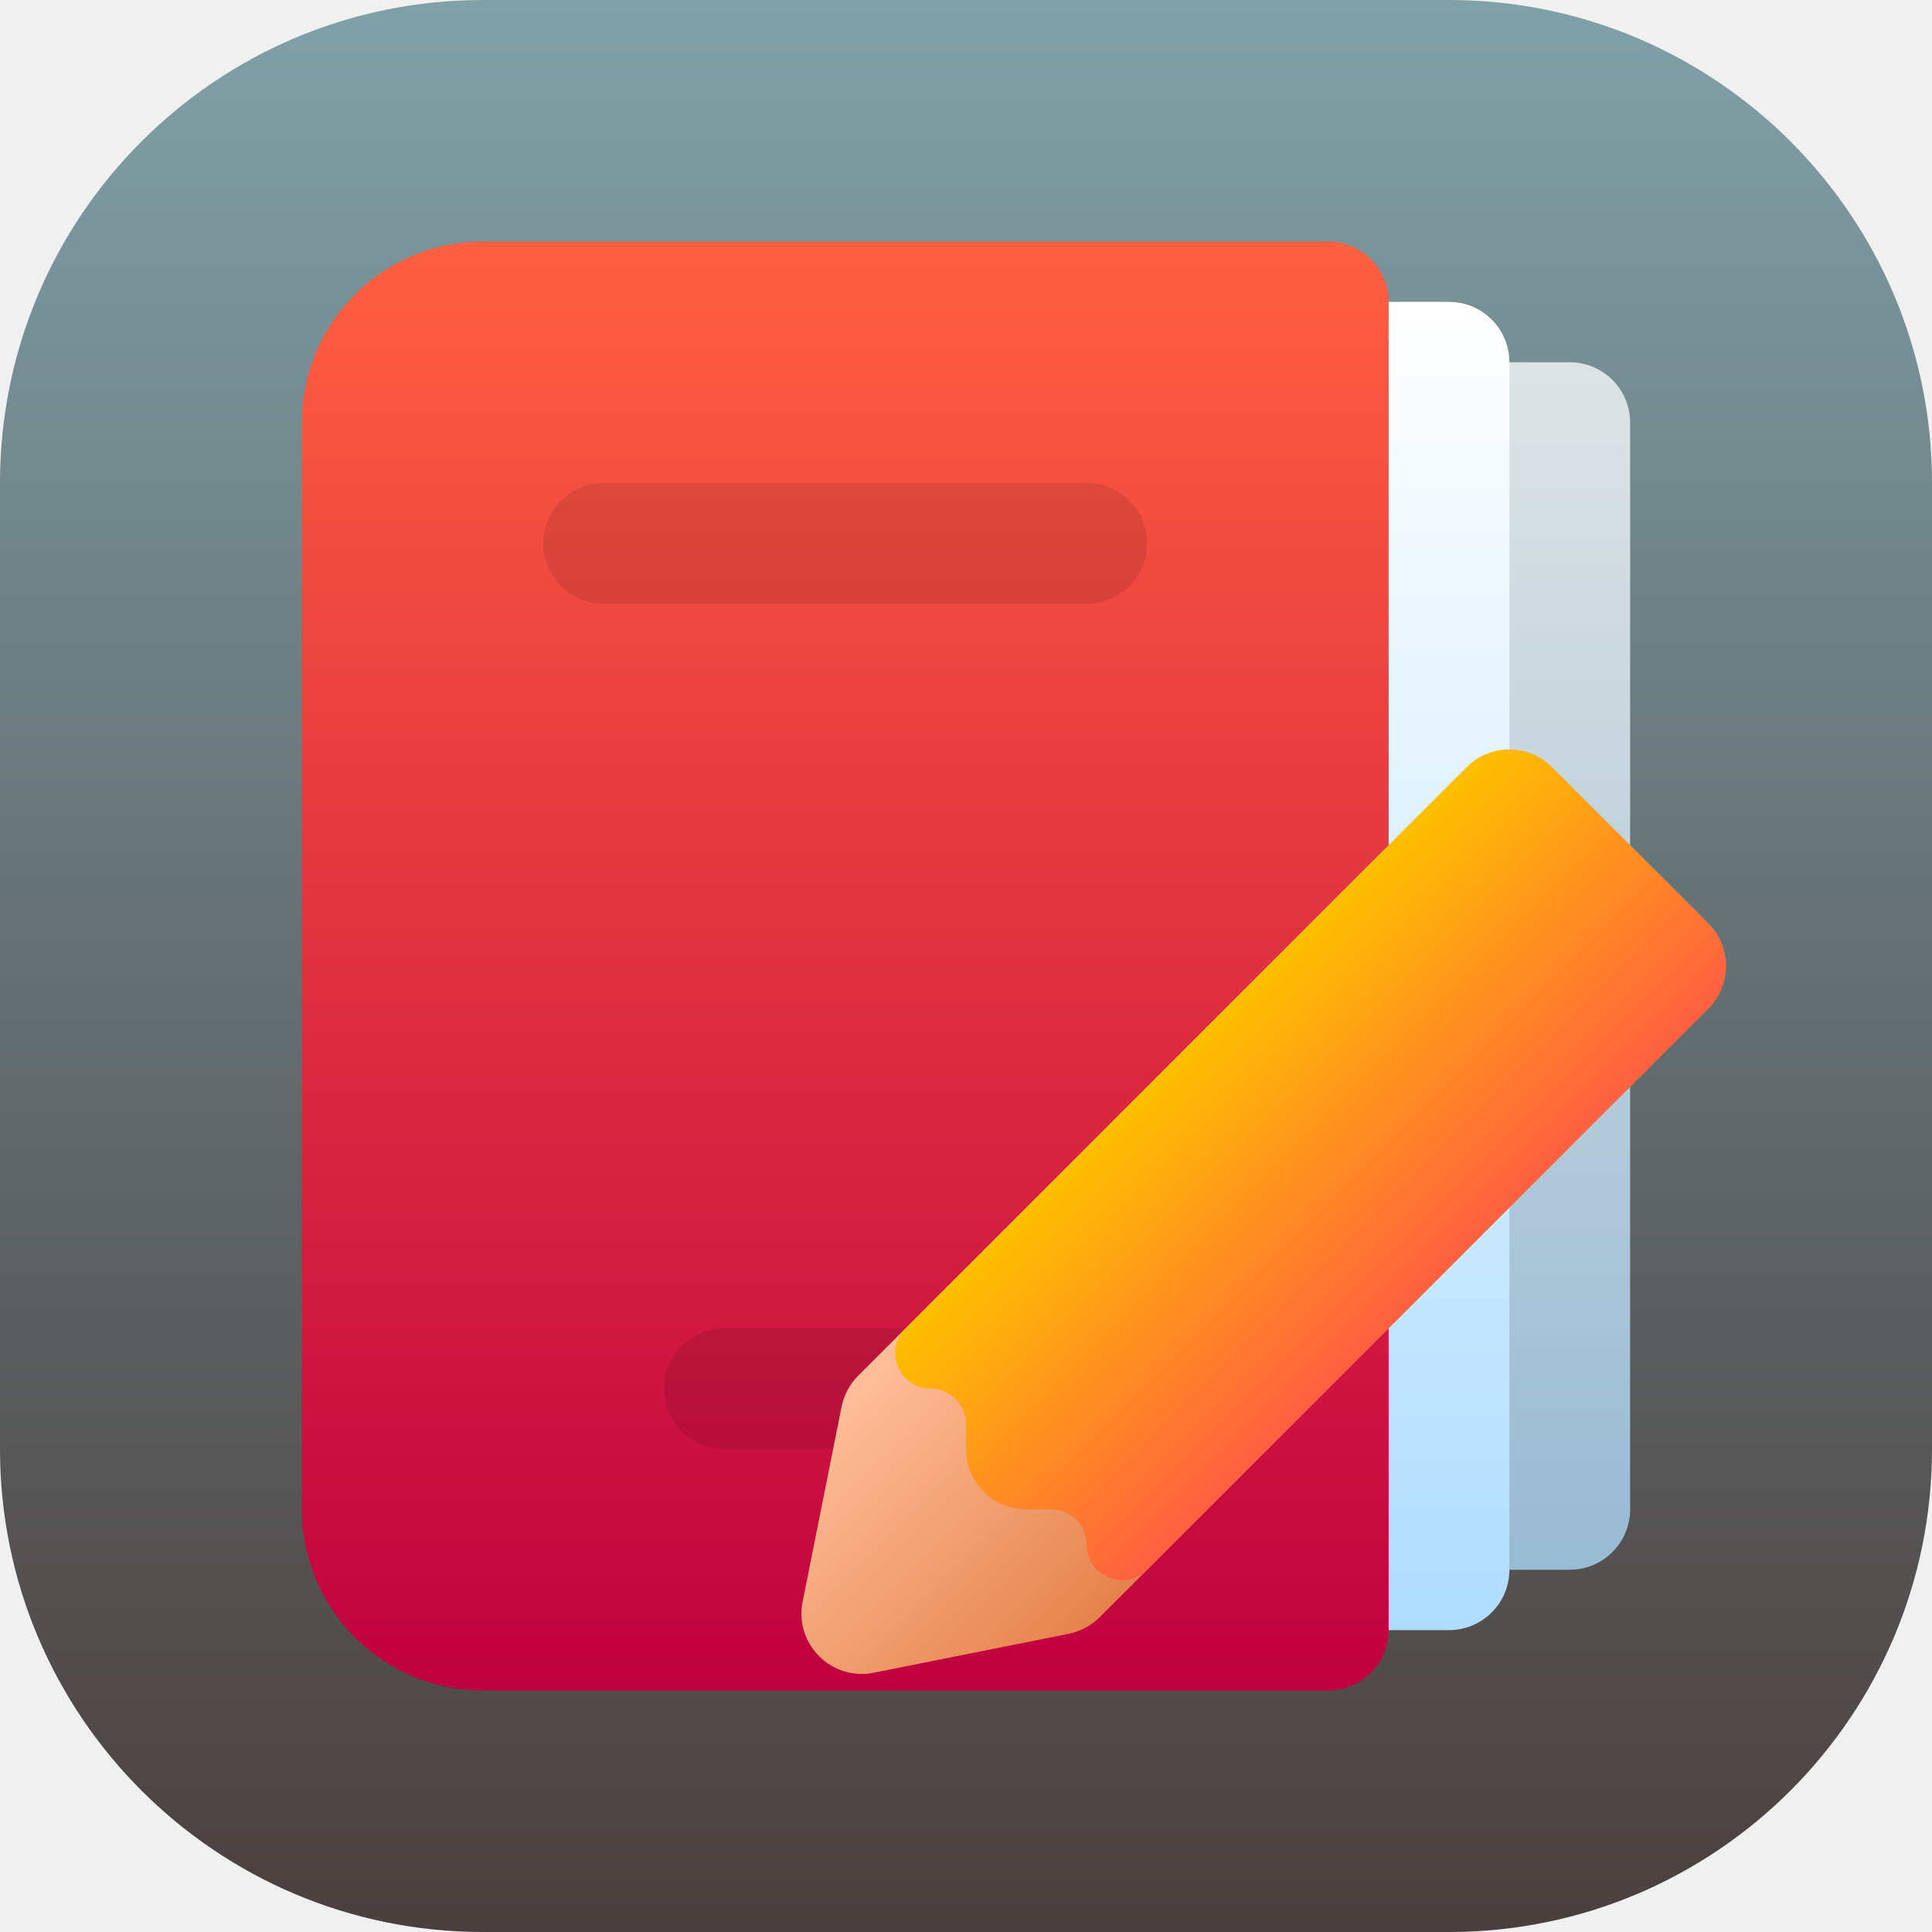
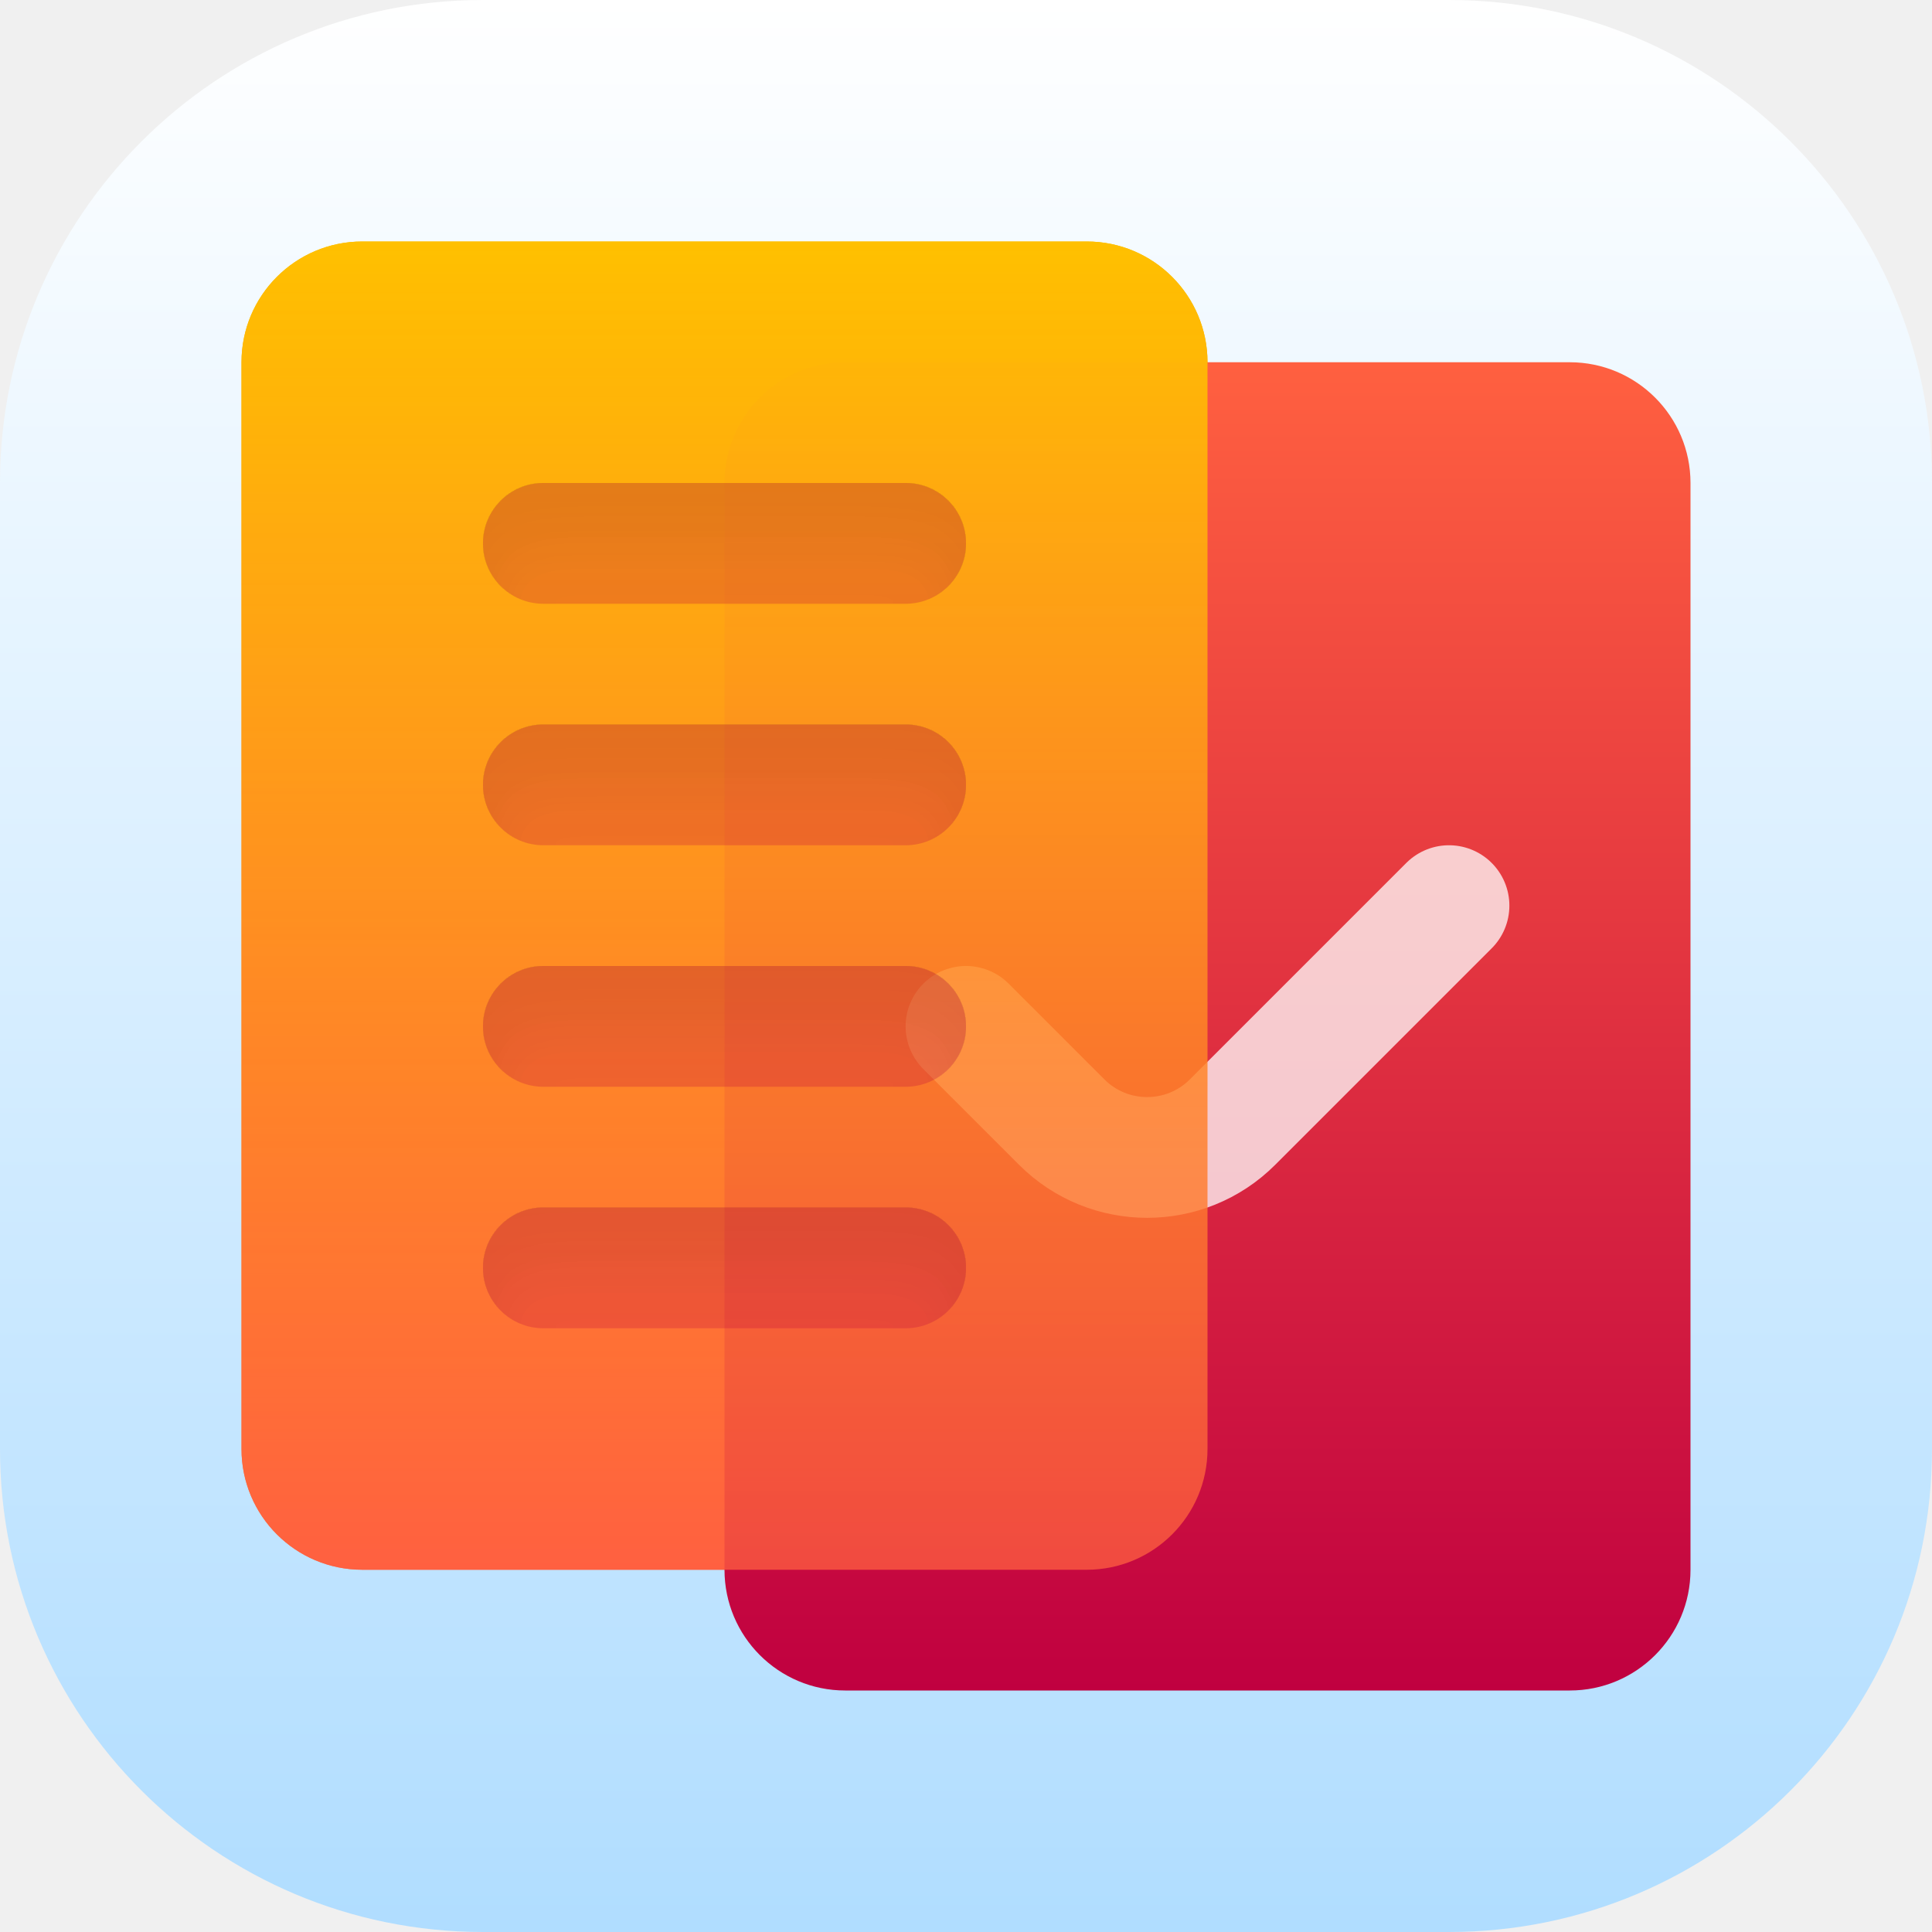
<svg xmlns="http://www.w3.org/2000/svg" width="16" height="16" viewBox="0 0 16 16" fill="none">
-   <rect width="16" height="16" rx="4" fill="url(#paint0_linear_411_121)" />
-   <rect x="8.5" y="3" width="5" height="10" rx="0.5" fill="url(#paint1_linear_411_121)" fill-opacity="0.75" />
-   <rect x="7.5" y="2.5" width="5" height="11" rx="0.5" fill="url(#paint2_linear_411_121)" />
-   <path d="M2.5 3.5C2.5 2.672 3.172 2 4 2H11C11.276 2 11.5 2.224 11.5 2.5V13.5C11.5 13.776 11.276 14 11 14H4C3.172 14 2.5 13.328 2.5 12.5V3.5Z" fill="url(#paint3_linear_411_121)" />
-   <path d="M4.5 4.5C4.5 4.224 4.724 4 5 4L9 4C9.276 4 9.5 4.224 9.5 4.5C9.5 4.776 9.276 5 9 5H5C4.724 5 4.5 4.776 4.5 4.5Z" fill="black" fill-opacity="0.1" />
-   <path d="M5.5 11.5C5.5 11.224 5.724 11 6 11H8C8.276 11 8.5 11.224 8.5 11.5C8.5 11.776 8.276 12 8 12H6C5.724 12 5.5 11.776 5.5 11.5Z" fill="black" fill-opacity="0.1" />
-   <path d="M8.852 13.53L7.235 13.853C6.886 13.923 6.577 13.614 6.647 13.265L6.97 11.648C6.99 11.552 7.037 11.463 7.107 11.393L12.146 6.354C12.342 6.158 12.658 6.158 12.854 6.354L14.146 7.646C14.342 7.842 14.342 8.158 14.146 8.354L9.107 13.393C9.037 13.463 8.948 13.51 8.852 13.53Z" fill="url(#paint4_linear_411_121)" />
-   <path d="M12.146 6.354L7.5 11C7.315 11.184 7.446 11.5 7.707 11.5C7.869 11.5 8 11.631 8 11.793V12C8 12.276 8.224 12.5 8.5 12.5H8.707C8.869 12.5 9 12.631 9 12.793C9 13.054 9.315 13.184 9.5 13L14.146 8.354C14.342 8.158 14.342 7.842 14.146 7.646L12.854 6.354C12.658 6.158 12.342 6.158 12.146 6.354Z" fill="url(#paint5_linear_411_121)" />
+   <rect width="16" height="16" rx="4" fill="url(#paint0_linear_810_391)" />
+   <rect x="2" y="2" width="8" height="11" rx="1" fill="url(#paint1_linear_810_391)" />
+   <rect x="6" y="3" width="8" height="11" rx="1" fill="url(#paint2_linear_810_391)" />
+   <path d="M8 8.5L8.793 9.293C9.183 9.683 9.817 9.683 10.207 9.293L12 7.5" stroke="white" stroke-opacity="0.75" stroke-linecap="round" stroke-linejoin="round" />
+   <g filter="url(#filter0_b_810_391)">
+     <rect x="2" y="2" width="8" height="11" rx="1" fill="url(#paint3_linear_810_391)" />
+   </g>
+   <g filter="url(#filter1_i_810_391)">
+     <rect x="4" y="4" width="4" height="1" rx="0.5" fill="#C00040" fill-opacity="0.25" />
+   </g>
+   <g filter="url(#filter2_i_810_391)">
+     <rect x="4" y="8" width="4" height="1" rx="0.5" fill="#C00040" fill-opacity="0.25" />
+   </g>
+   <g filter="url(#filter3_i_810_391)">
+     <rect x="4" y="10" width="4" height="1" rx="0.5" fill="#C00040" fill-opacity="0.25" />
+   </g>
+   <g filter="url(#filter4_i_810_391)">
+     <rect x="4" y="6" width="4" height="1" rx="0.5" fill="#C00040" fill-opacity="0.25" />
+   </g>
  <defs>
-     <linearGradient id="paint0_linear_411_121" x1="8" y1="0" x2="8" y2="16" gradientUnits="userSpaceOnUse">
-       <stop stop-color="#80A1A8" />
-       <stop offset="1" stop-color="#4A3F3D" />
-     </linearGradient>
-     <linearGradient id="paint1_linear_411_121" x1="11" y1="3" x2="11" y2="13" gradientUnits="userSpaceOnUse">
+     <filter id="filter0_b_810_391" x="1.5" y="1.5" width="9" height="12" filterUnits="userSpaceOnUse" color-interpolation-filters="sRGB">
+       <feFlood flood-opacity="0" result="BackgroundImageFix" />
+       <feGaussianBlur in="BackgroundImageFix" stdDeviation="0.25" />
+       <feComposite in2="SourceAlpha" operator="in" result="effect1_backgroundBlur_810_391" />
+       <feBlend mode="normal" in="SourceGraphic" in2="effect1_backgroundBlur_810_391" result="shape" />
+     </filter>
+     <filter id="filter1_i_810_391" x="4" y="4" width="4" height="1.5" filterUnits="userSpaceOnUse" color-interpolation-filters="sRGB">
+       <feFlood flood-opacity="0" result="BackgroundImageFix" />
+       <feBlend mode="normal" in="SourceGraphic" in2="BackgroundImageFix" result="shape" />
+       <feColorMatrix in="SourceAlpha" type="matrix" values="0 0 0 0 0 0 0 0 0 0 0 0 0 0 0 0 0 0 127 0" result="hardAlpha" />
+       <feOffset dy="0.5" />
+       <feGaussianBlur stdDeviation="0.25" />
+       <feComposite in2="hardAlpha" operator="arithmetic" k2="-1" k3="1" />
+       <feColorMatrix type="matrix" values="0 0 0 0 0 0 0 0 0 0 0 0 0 0 0 0 0 0 0.05 0" />
+       <feBlend mode="normal" in2="shape" result="effect1_innerShadow_810_391" />
+     </filter>
+     <filter id="filter2_i_810_391" x="4" y="8" width="4" height="1.5" filterUnits="userSpaceOnUse" color-interpolation-filters="sRGB">
+       <feFlood flood-opacity="0" result="BackgroundImageFix" />
+       <feBlend mode="normal" in="SourceGraphic" in2="BackgroundImageFix" result="shape" />
+       <feColorMatrix in="SourceAlpha" type="matrix" values="0 0 0 0 0 0 0 0 0 0 0 0 0 0 0 0 0 0 127 0" result="hardAlpha" />
+       <feOffset dy="0.5" />
+       <feGaussianBlur stdDeviation="0.25" />
+       <feComposite in2="hardAlpha" operator="arithmetic" k2="-1" k3="1" />
+       <feColorMatrix type="matrix" values="0 0 0 0 0 0 0 0 0 0 0 0 0 0 0 0 0 0 0.05 0" />
+       <feBlend mode="normal" in2="shape" result="effect1_innerShadow_810_391" />
+     </filter>
+     <filter id="filter3_i_810_391" x="4" y="10" width="4" height="1.5" filterUnits="userSpaceOnUse" color-interpolation-filters="sRGB">
+       <feFlood flood-opacity="0" result="BackgroundImageFix" />
+       <feBlend mode="normal" in="SourceGraphic" in2="BackgroundImageFix" result="shape" />
+       <feColorMatrix in="SourceAlpha" type="matrix" values="0 0 0 0 0 0 0 0 0 0 0 0 0 0 0 0 0 0 127 0" result="hardAlpha" />
+       <feOffset dy="0.5" />
+       <feGaussianBlur stdDeviation="0.25" />
+       <feComposite in2="hardAlpha" operator="arithmetic" k2="-1" k3="1" />
+       <feColorMatrix type="matrix" values="0 0 0 0 0 0 0 0 0 0 0 0 0 0 0 0 0 0 0.05 0" />
+       <feBlend mode="normal" in2="shape" result="effect1_innerShadow_810_391" />
+     </filter>
+     <filter id="filter4_i_810_391" x="4" y="6" width="4" height="1.5" filterUnits="userSpaceOnUse" color-interpolation-filters="sRGB">
+       <feFlood flood-opacity="0" result="BackgroundImageFix" />
+       <feBlend mode="normal" in="SourceGraphic" in2="BackgroundImageFix" result="shape" />
+       <feColorMatrix in="SourceAlpha" type="matrix" values="0 0 0 0 0 0 0 0 0 0 0 0 0 0 0 0 0 0 127 0" result="hardAlpha" />
+       <feOffset dy="0.5" />
+       <feGaussianBlur stdDeviation="0.25" />
+       <feComposite in2="hardAlpha" operator="arithmetic" k2="-1" k3="1" />
+       <feColorMatrix type="matrix" values="0 0 0 0 0 0 0 0 0 0 0 0 0 0 0 0 0 0 0.05 0" />
+       <feBlend mode="normal" in2="shape" result="effect1_innerShadow_810_391" />
+     </filter>
+     <linearGradient id="paint0_linear_810_391" x1="8" y1="0" x2="8" y2="16" gradientUnits="userSpaceOnUse">
      <stop stop-color="white" />
      <stop offset="1" stop-color="#B0DDFF" />
    </linearGradient>
-     <linearGradient id="paint2_linear_411_121" x1="10" y1="2.5" x2="10" y2="13.5" gradientUnits="userSpaceOnUse">
-       <stop stop-color="white" />
-       <stop offset="1" stop-color="#B0DDFF" />
+     <linearGradient id="paint1_linear_810_391" x1="6" y1="2" x2="6" y2="13" gradientUnits="userSpaceOnUse">
+       <stop stop-color="#FFC000" />
+       <stop offset="1" stop-color="#FF6040" />
    </linearGradient>
-     <linearGradient id="paint3_linear_411_121" x1="7" y1="2" x2="7" y2="14" gradientUnits="userSpaceOnUse">
+     <linearGradient id="paint2_linear_810_391" x1="10" y1="3" x2="10" y2="14" gradientUnits="userSpaceOnUse">
      <stop stop-color="#FF6040" />
      <stop offset="1" stop-color="#C00040" />
    </linearGradient>
-     <linearGradient id="paint4_linear_411_121" x1="9.5" y1="9" x2="11.5" y2="11" gradientUnits="userSpaceOnUse">
-       <stop stop-color="#FFBF9B" />
-       <stop offset="1" stop-color="#E6834C" />
-     </linearGradient>
-     <linearGradient id="paint5_linear_411_121" x1="9.5" y1="9" x2="11.5" y2="11" gradientUnits="userSpaceOnUse">
+     <linearGradient id="paint3_linear_810_391" x1="6" y1="2" x2="6" y2="13" gradientUnits="userSpaceOnUse">
      <stop stop-color="#FFC000" />
-       <stop offset="1" stop-color="#FF6040" />
+       <stop offset="1" stop-color="#FF6040" stop-opacity="0.75" />
    </linearGradient>
  </defs>
</svg>
